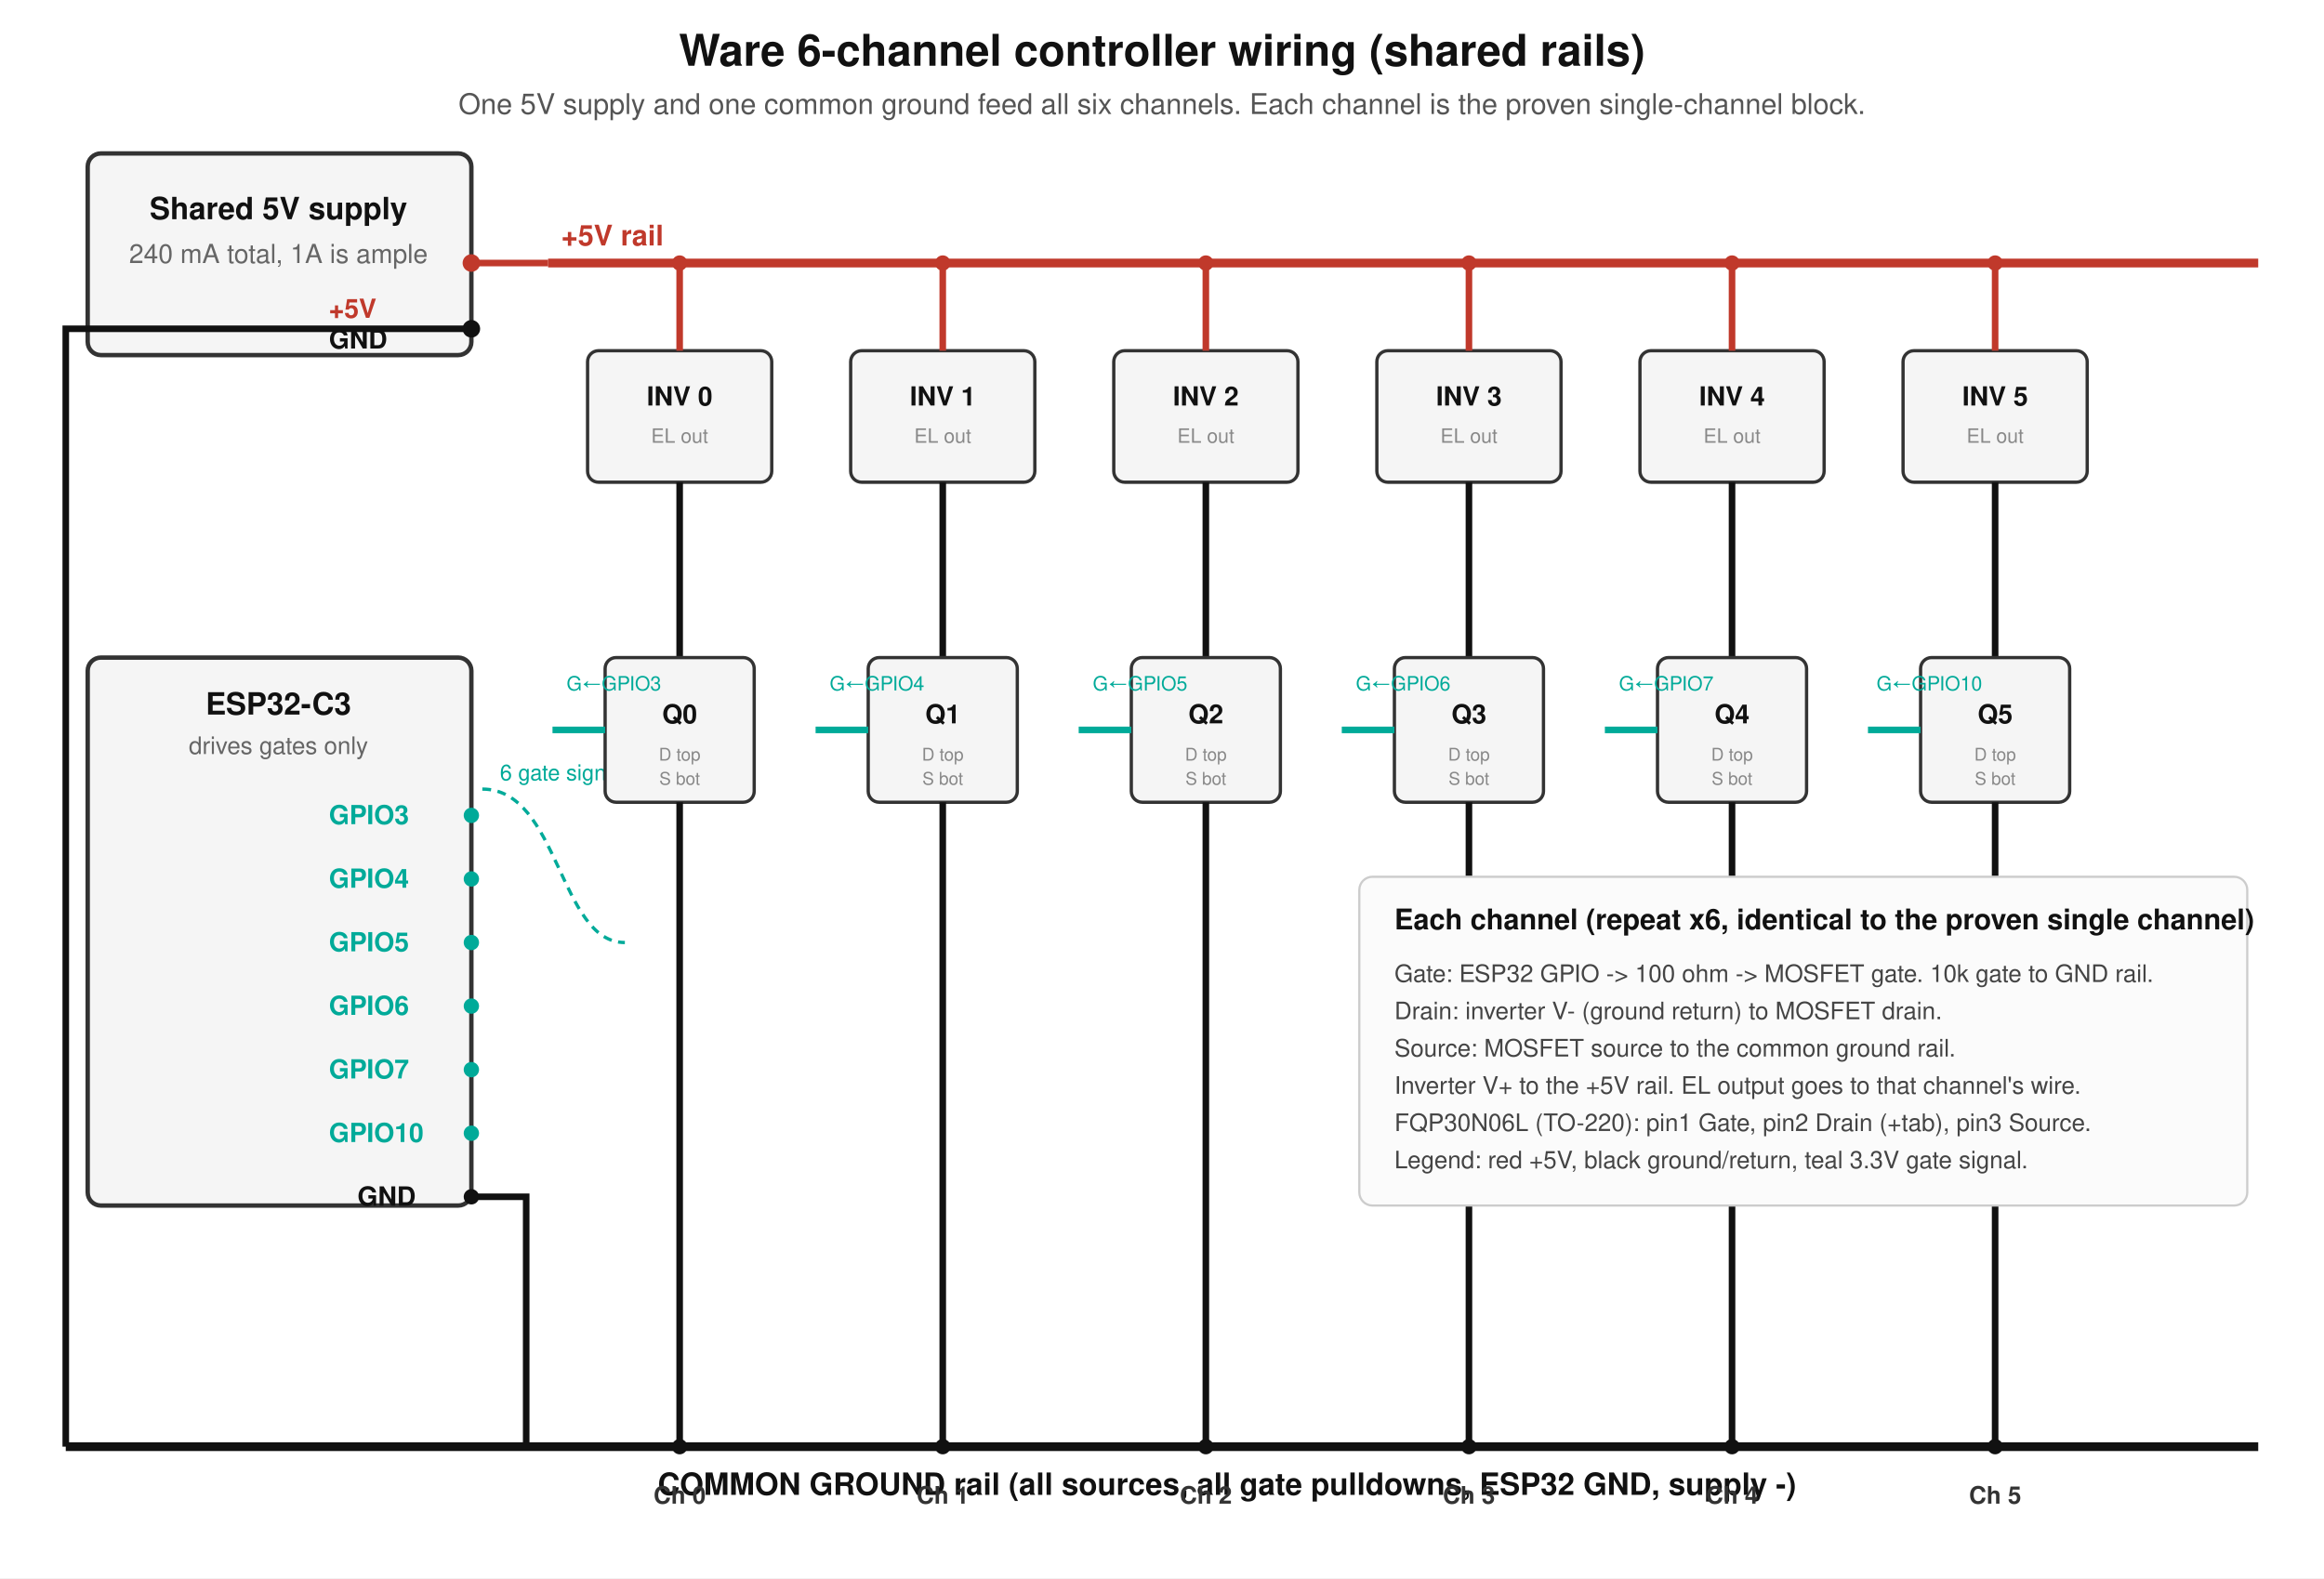
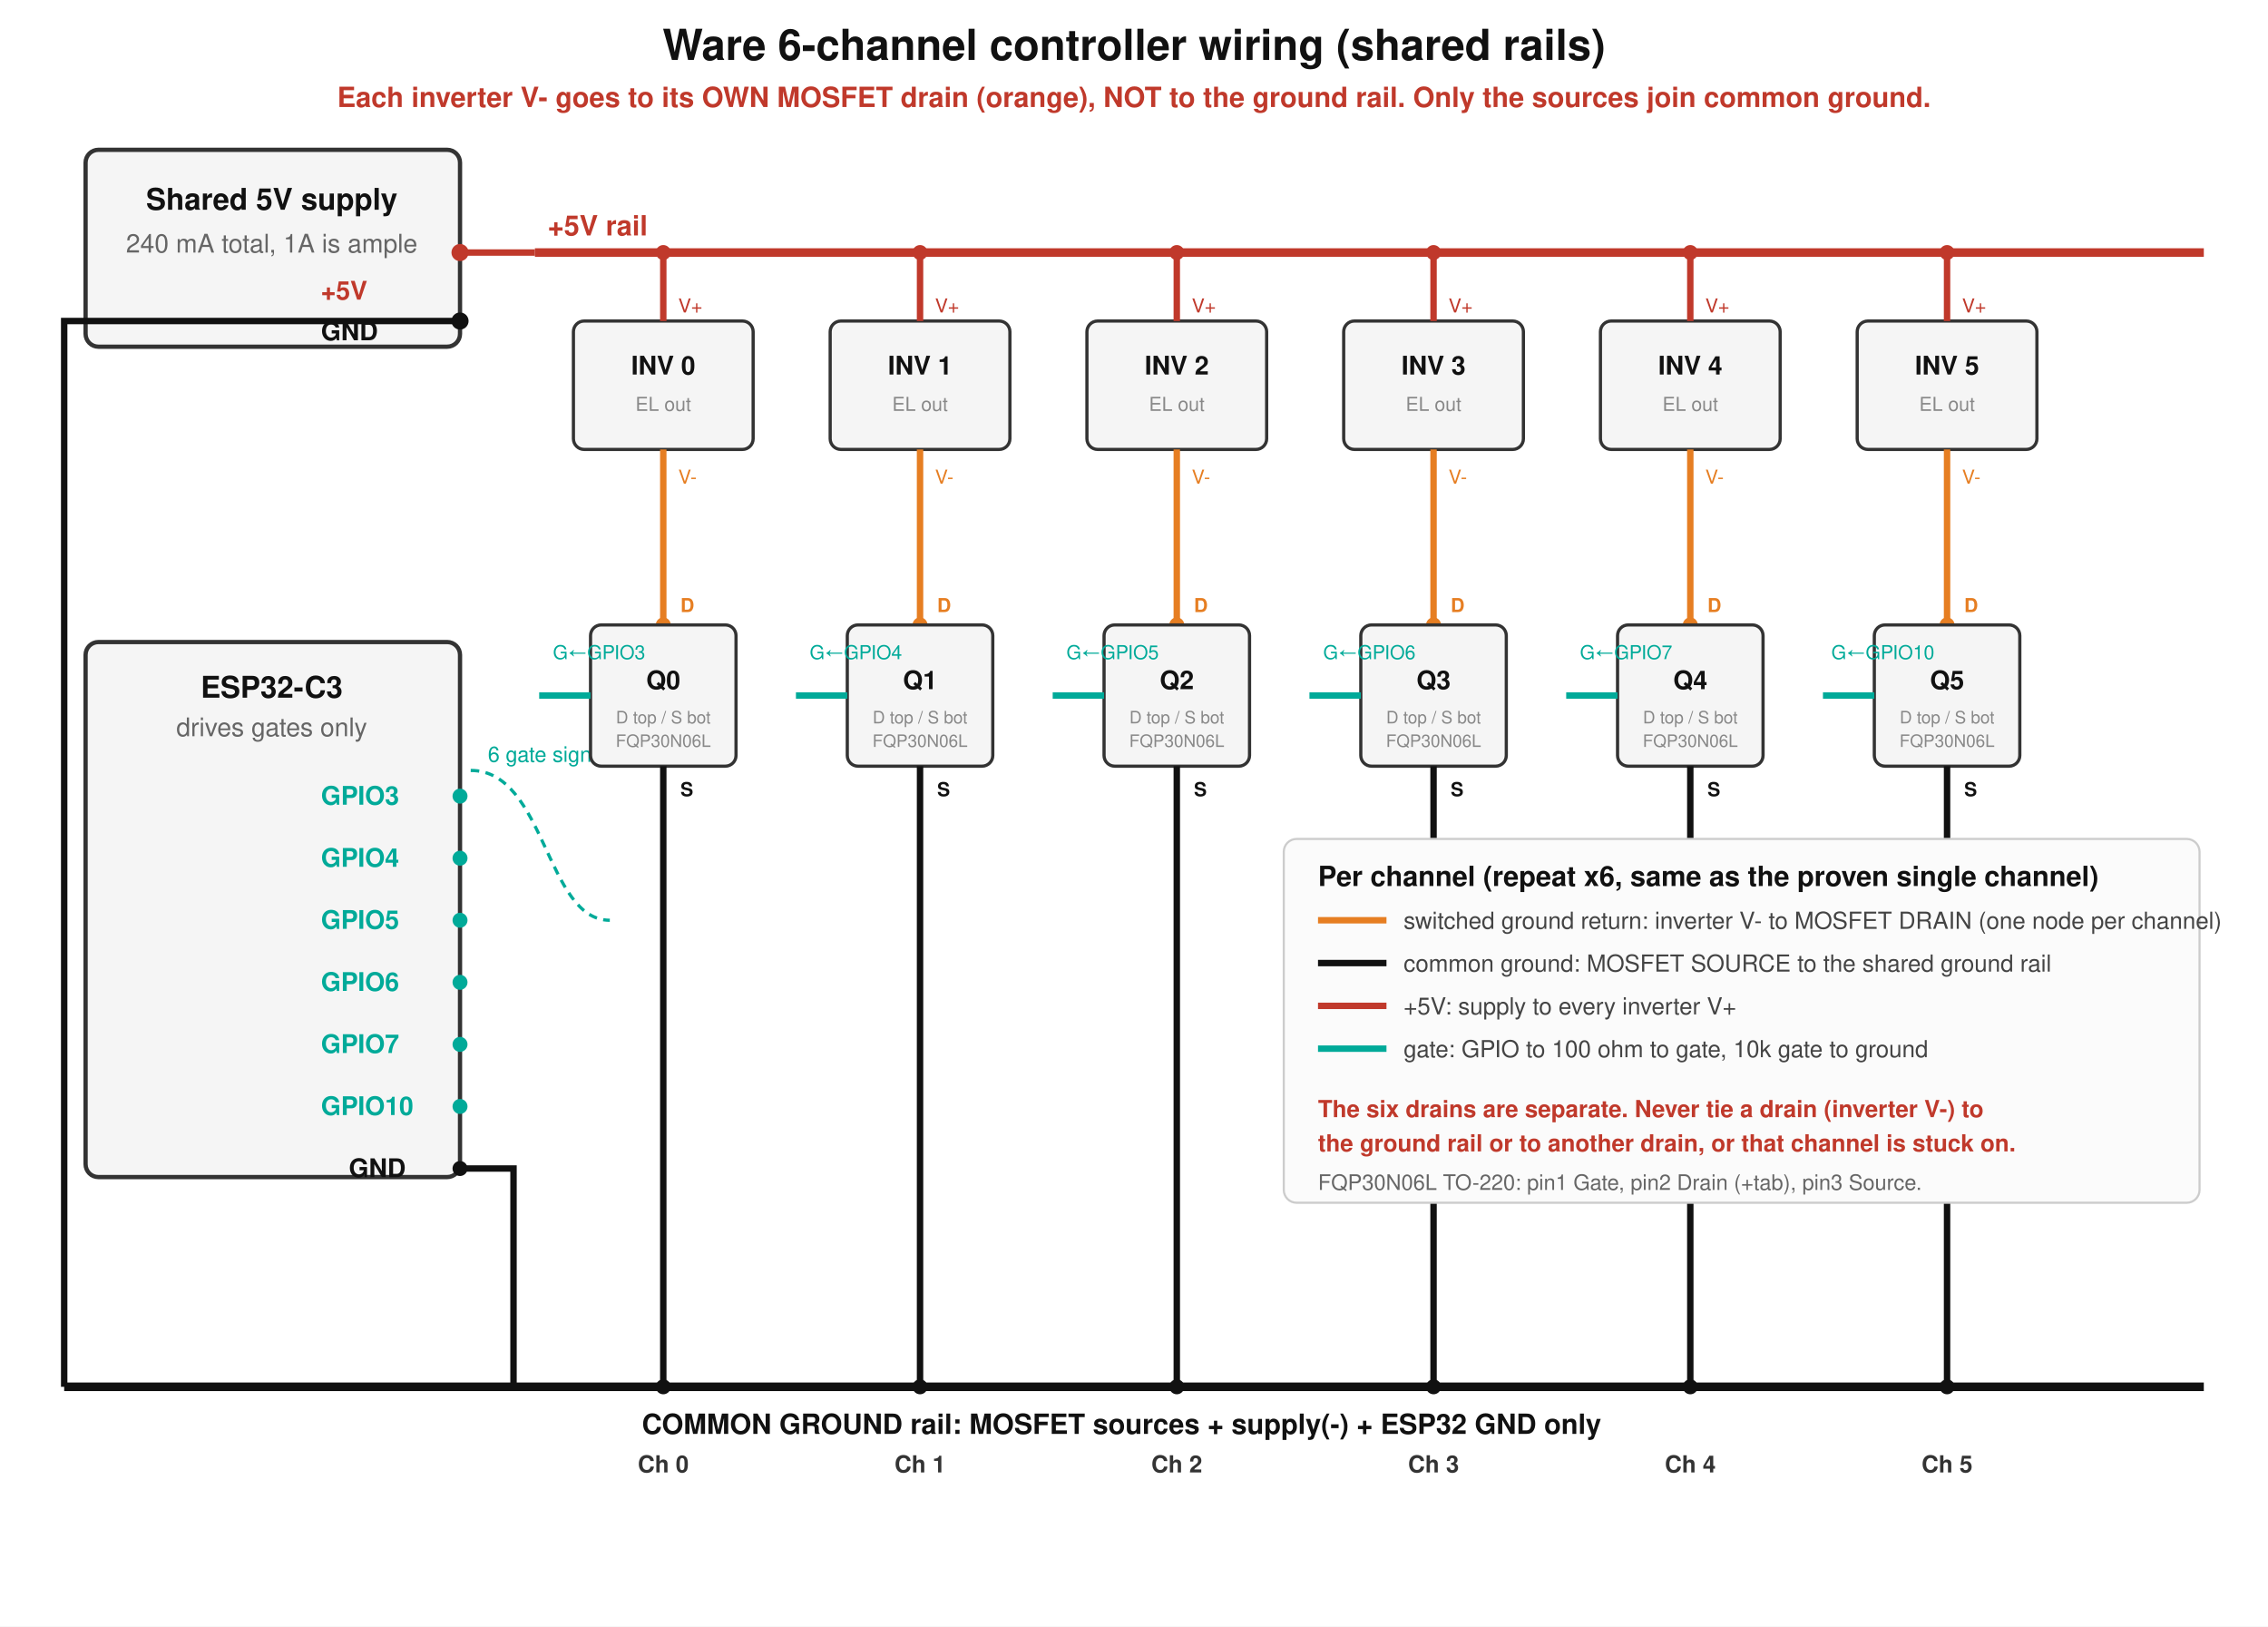
- <svg xmlns="http://www.w3.org/2000/svg" width="1060" height="720" viewBox="0 0 1060 720" font-family="Helvetica, Arial, sans-serif">
-   <rect x="0" y="0" width="1060" height="720" fill="#ffffff" />
-   <text x="530" y="30" text-anchor="middle" font-size="20" font-weight="bold" fill="#111">Ware 6-channel controller wiring (shared rails)</text>
-   <text x="530" y="52" text-anchor="middle" font-size="13" fill="#555">One 5V supply and one common ground feed all six channels. Each channel is the proven single-channel block.</text>
-   <line x1="250" y1="120" x2="1030" y2="120" stroke="#c0392b" stroke-width="4" />
-   <text x="256" y="112" font-size="13" fill="#c0392b" font-weight="bold">+5V rail</text>
-   <line x1="30" y1="660" x2="1030" y2="660" stroke="#111" stroke-width="4" />
-   <text x="300" y="682" font-size="14" fill="#111" font-weight="bold">COMMON GROUND rail (all sources, all gate pulldowns, ESP32 GND, supply -)</text>
+ <svg xmlns="http://www.w3.org/2000/svg" width="1060" height="760" viewBox="0 0 1060 760" font-family="Helvetica, Arial, sans-serif">
+   <rect x="0" y="0" width="1060" height="760" fill="#ffffff" />
+   <text x="530" y="28" text-anchor="middle" font-size="20" font-weight="bold" fill="#111">Ware 6-channel controller wiring (shared rails)</text>
+   <text x="530" y="50" text-anchor="middle" font-size="13" fill="#c0392b" font-weight="bold">Each inverter V- goes to its OWN MOSFET drain (orange), NOT to the ground rail. Only the sources join common ground.</text>
+   <line x1="250" y1="118" x2="1030" y2="118" stroke="#c0392b" stroke-width="4" />
+   <text x="256" y="110" font-size="13" fill="#c0392b" font-weight="bold">+5V rail</text>
+   <line x1="30" y1="648" x2="1030" y2="648" stroke="#111" stroke-width="4" />
+   <text x="300" y="670" font-size="13" fill="#111" font-weight="bold">COMMON GROUND rail: MOSFET sources + supply(-) + ESP32 GND only</text>
  <rect x="40" y="70" width="175" height="92" rx="6" fill="#f5f5f5" stroke="#333" stroke-width="2" />
-   <text x="127" y="100" text-anchor="middle" font-size="14" font-weight="bold" fill="#111">Shared 5V supply</text>
-   <text x="127" y="120" text-anchor="middle" font-size="12" fill="#666">240 mA total, 1A is ample</text>
-   <circle cx="215" cy="120" r="4" fill="#c0392b" />
-   <text x="150" y="145" font-size="12" fill="#c0392b" font-weight="bold">+5V</text>
+   <text x="127" y="98" text-anchor="middle" font-size="14" font-weight="bold" fill="#111">Shared 5V supply</text>
+   <text x="127" y="118" text-anchor="middle" font-size="12" fill="#666">240 mA total, 1A is ample</text>
+   <circle cx="215" cy="118" r="4" fill="#c0392b" />
+   <text x="150" y="140" font-size="12" fill="#c0392b" font-weight="bold">+5V</text>
  <circle cx="215" cy="150" r="4" fill="#111" />
  <text x="150" y="159" font-size="12" fill="#111" font-weight="bold">GND</text>
-   <polyline points="215,120 235,120 235,120 250,120" fill="none" stroke="#c0392b" stroke-width="3" />
-   <polyline points="215,150 30,150 30,660" fill="none" stroke="#111" stroke-width="3" />
+   <polyline points="215,118 235,118 235,118 250,118" fill="none" stroke="#c0392b" stroke-width="3" />
+   <polyline points="215,150 30,150 30,648" fill="none" stroke="#111" stroke-width="3" />
  <rect x="40" y="300" width="175" height="250" rx="6" fill="#f5f5f5" stroke="#333" stroke-width="2" />
  <text x="127" y="326" text-anchor="middle" font-size="14" font-weight="bold" fill="#111">ESP32-C3</text>
-   <text x="127" y="344" text-anchor="middle" font-size="11" fill="#666">drives gates only</text>
+   <text x="127" y="344" text-anchor="middle" font-size="12" fill="#666">drives gates only</text>
  <circle cx="215" cy="372" r="3.5" fill="#0a9" />
  <text x="150" y="376" font-size="12" fill="#0a9" font-weight="bold">GPIO3</text>
  <circle cx="215" cy="401" r="3.5" fill="#0a9" />
  <text x="150" y="405" font-size="12" fill="#0a9" font-weight="bold">GPIO4</text>
  <circle cx="215" cy="430" r="3.5" fill="#0a9" />
  <text x="150" y="434" font-size="12" fill="#0a9" font-weight="bold">GPIO5</text>
  <circle cx="215" cy="459" r="3.5" fill="#0a9" />
  <text x="150" y="463" font-size="12" fill="#0a9" font-weight="bold">GPIO6</text>
  <circle cx="215" cy="488" r="3.5" fill="#0a9" />
  <text x="150" y="492" font-size="12" fill="#0a9" font-weight="bold">GPIO7</text>
  <circle cx="215" cy="517" r="3.5" fill="#0a9" />
  <text x="150" y="521" font-size="12" fill="#0a9" font-weight="bold">GPIO10</text>
  <circle cx="215" cy="546" r="3.5" fill="#111" />
  <text x="163" y="550" font-size="12" fill="#111" font-weight="bold">GND</text>
-   <polyline points="215,546 240,546 240,660" fill="none" stroke="#111" stroke-width="3" />
+   <polyline points="215,546 240,546 240,648" fill="none" stroke="#111" stroke-width="3" />
  <path d="M220,360 C255,360 255,430 285,430" fill="none" stroke="#0a9" stroke-width="1.5" stroke-dasharray="4 3" />
  <text x="228" y="356" font-size="10" fill="#0a9">6 gate signals</text>
-   <rect x="268" y="160" width="84" height="60" rx="5" fill="#f5f5f5" stroke="#333" stroke-width="1.5" />
-   <text x="310" y="185" text-anchor="middle" font-size="12" font-weight="bold" fill="#111">INV 0</text>
-   <text x="310" y="202" text-anchor="middle" font-size="9" fill="#888">EL out</text>
-   <polyline points="310,160 310,120" fill="none" stroke="#c0392b" stroke-width="3" />
-   <circle cx="310" cy="120" r="3.5" fill="#c0392b" />
-   <polyline points="310,220 310,300" fill="none" stroke="#111" stroke-width="3" />
-   <rect x="276" y="300" width="68" height="66" rx="5" fill="#f5f5f5" stroke="#333" stroke-width="1.5" />
-   <text x="310" y="330" text-anchor="middle" font-size="12" font-weight="bold" fill="#111">Q0</text>
-   <text x="310" y="347" text-anchor="middle" font-size="8" fill="#888">D top</text>
-   <text x="310" y="358" text-anchor="middle" font-size="8" fill="#888">S bot</text>
-   <line x1="276" y1="333" x2="252" y2="333" stroke="#0a9" stroke-width="3" />
-   <text x="280" y="315" text-anchor="middle" font-size="9" fill="#0a9">G←GPIO3</text>
-   <polyline points="310,366 310,660" fill="none" stroke="#111" stroke-width="3" />
-   <circle cx="310" cy="660" r="3.5" fill="#111" />
-   <text x="310" y="686" text-anchor="middle" font-size="11" font-weight="bold" fill="#333">Ch 0</text>
-   <rect x="388" y="160" width="84" height="60" rx="5" fill="#f5f5f5" stroke="#333" stroke-width="1.5" />
-   <text x="430" y="185" text-anchor="middle" font-size="12" font-weight="bold" fill="#111">INV 1</text>
-   <text x="430" y="202" text-anchor="middle" font-size="9" fill="#888">EL out</text>
-   <polyline points="430,160 430,120" fill="none" stroke="#c0392b" stroke-width="3" />
-   <circle cx="430" cy="120" r="3.5" fill="#c0392b" />
-   <polyline points="430,220 430,300" fill="none" stroke="#111" stroke-width="3" />
-   <rect x="396" y="300" width="68" height="66" rx="5" fill="#f5f5f5" stroke="#333" stroke-width="1.5" />
-   <text x="430" y="330" text-anchor="middle" font-size="12" font-weight="bold" fill="#111">Q1</text>
-   <text x="430" y="347" text-anchor="middle" font-size="8" fill="#888">D top</text>
-   <text x="430" y="358" text-anchor="middle" font-size="8" fill="#888">S bot</text>
-   <line x1="396" y1="333" x2="372" y2="333" stroke="#0a9" stroke-width="3" />
-   <text x="400" y="315" text-anchor="middle" font-size="9" fill="#0a9">G←GPIO4</text>
-   <polyline points="430,366 430,660" fill="none" stroke="#111" stroke-width="3" />
-   <circle cx="430" cy="660" r="3.5" fill="#111" />
-   <text x="430" y="686" text-anchor="middle" font-size="11" font-weight="bold" fill="#333">Ch 1</text>
-   <rect x="508" y="160" width="84" height="60" rx="5" fill="#f5f5f5" stroke="#333" stroke-width="1.5" />
-   <text x="550" y="185" text-anchor="middle" font-size="12" font-weight="bold" fill="#111">INV 2</text>
-   <text x="550" y="202" text-anchor="middle" font-size="9" fill="#888">EL out</text>
-   <polyline points="550,160 550,120" fill="none" stroke="#c0392b" stroke-width="3" />
-   <circle cx="550" cy="120" r="3.5" fill="#c0392b" />
-   <polyline points="550,220 550,300" fill="none" stroke="#111" stroke-width="3" />
-   <rect x="516" y="300" width="68" height="66" rx="5" fill="#f5f5f5" stroke="#333" stroke-width="1.5" />
-   <text x="550" y="330" text-anchor="middle" font-size="12" font-weight="bold" fill="#111">Q2</text>
-   <text x="550" y="347" text-anchor="middle" font-size="8" fill="#888">D top</text>
-   <text x="550" y="358" text-anchor="middle" font-size="8" fill="#888">S bot</text>
-   <line x1="516" y1="333" x2="492" y2="333" stroke="#0a9" stroke-width="3" />
-   <text x="520" y="315" text-anchor="middle" font-size="9" fill="#0a9">G←GPIO5</text>
-   <polyline points="550,366 550,660" fill="none" stroke="#111" stroke-width="3" />
-   <circle cx="550" cy="660" r="3.5" fill="#111" />
-   <text x="550" y="686" text-anchor="middle" font-size="11" font-weight="bold" fill="#333">Ch 2</text>
-   <rect x="628" y="160" width="84" height="60" rx="5" fill="#f5f5f5" stroke="#333" stroke-width="1.5" />
-   <text x="670" y="185" text-anchor="middle" font-size="12" font-weight="bold" fill="#111">INV 3</text>
-   <text x="670" y="202" text-anchor="middle" font-size="9" fill="#888">EL out</text>
-   <polyline points="670,160 670,120" fill="none" stroke="#c0392b" stroke-width="3" />
-   <circle cx="670" cy="120" r="3.5" fill="#c0392b" />
-   <polyline points="670,220 670,300" fill="none" stroke="#111" stroke-width="3" />
-   <rect x="636" y="300" width="68" height="66" rx="5" fill="#f5f5f5" stroke="#333" stroke-width="1.5" />
-   <text x="670" y="330" text-anchor="middle" font-size="12" font-weight="bold" fill="#111">Q3</text>
-   <text x="670" y="347" text-anchor="middle" font-size="8" fill="#888">D top</text>
-   <text x="670" y="358" text-anchor="middle" font-size="8" fill="#888">S bot</text>
-   <line x1="636" y1="333" x2="612" y2="333" stroke="#0a9" stroke-width="3" />
-   <text x="640" y="315" text-anchor="middle" font-size="9" fill="#0a9">G←GPIO6</text>
-   <polyline points="670,366 670,660" fill="none" stroke="#111" stroke-width="3" />
-   <circle cx="670" cy="660" r="3.5" fill="#111" />
-   <text x="670" y="686" text-anchor="middle" font-size="11" font-weight="bold" fill="#333">Ch 3</text>
-   <rect x="748" y="160" width="84" height="60" rx="5" fill="#f5f5f5" stroke="#333" stroke-width="1.5" />
-   <text x="790" y="185" text-anchor="middle" font-size="12" font-weight="bold" fill="#111">INV 4</text>
-   <text x="790" y="202" text-anchor="middle" font-size="9" fill="#888">EL out</text>
-   <polyline points="790,160 790,120" fill="none" stroke="#c0392b" stroke-width="3" />
-   <circle cx="790" cy="120" r="3.5" fill="#c0392b" />
-   <polyline points="790,220 790,300" fill="none" stroke="#111" stroke-width="3" />
-   <rect x="756" y="300" width="68" height="66" rx="5" fill="#f5f5f5" stroke="#333" stroke-width="1.5" />
-   <text x="790" y="330" text-anchor="middle" font-size="12" font-weight="bold" fill="#111">Q4</text>
-   <text x="790" y="347" text-anchor="middle" font-size="8" fill="#888">D top</text>
-   <text x="790" y="358" text-anchor="middle" font-size="8" fill="#888">S bot</text>
-   <line x1="756" y1="333" x2="732" y2="333" stroke="#0a9" stroke-width="3" />
-   <text x="760" y="315" text-anchor="middle" font-size="9" fill="#0a9">G←GPIO7</text>
-   <polyline points="790,366 790,660" fill="none" stroke="#111" stroke-width="3" />
-   <circle cx="790" cy="660" r="3.5" fill="#111" />
-   <text x="790" y="686" text-anchor="middle" font-size="11" font-weight="bold" fill="#333">Ch 4</text>
-   <rect x="868" y="160" width="84" height="60" rx="5" fill="#f5f5f5" stroke="#333" stroke-width="1.5" />
-   <text x="910" y="185" text-anchor="middle" font-size="12" font-weight="bold" fill="#111">INV 5</text>
-   <text x="910" y="202" text-anchor="middle" font-size="9" fill="#888">EL out</text>
-   <polyline points="910,160 910,120" fill="none" stroke="#c0392b" stroke-width="3" />
-   <circle cx="910" cy="120" r="3.5" fill="#c0392b" />
-   <polyline points="910,220 910,300" fill="none" stroke="#111" stroke-width="3" />
-   <rect x="876" y="300" width="68" height="66" rx="5" fill="#f5f5f5" stroke="#333" stroke-width="1.5" />
-   <text x="910" y="330" text-anchor="middle" font-size="12" font-weight="bold" fill="#111">Q5</text>
-   <text x="910" y="347" text-anchor="middle" font-size="8" fill="#888">D top</text>
-   <text x="910" y="358" text-anchor="middle" font-size="8" fill="#888">S bot</text>
-   <line x1="876" y1="333" x2="852" y2="333" stroke="#0a9" stroke-width="3" />
-   <text x="880" y="315" text-anchor="middle" font-size="9" fill="#0a9">G←GPIO10</text>
-   <polyline points="910,366 910,660" fill="none" stroke="#111" stroke-width="3" />
-   <circle cx="910" cy="660" r="3.5" fill="#111" />
-   <text x="910" y="686" text-anchor="middle" font-size="11" font-weight="bold" fill="#333">Ch 5</text>
-   <rect x="620" y="400" width="405" height="150" rx="6" fill="#fbfbfb" stroke="#ccc" stroke-width="1" />
-   <text x="636" y="424" font-size="13" font-weight="bold" fill="#111">Each channel (repeat x6, identical to the proven single channel)</text>
-   <text x="636" y="448" font-size="11" fill="#444">Gate: ESP32 GPIO -&gt; 100 ohm -&gt; MOSFET gate. 10k gate to GND rail.</text>
-   <text x="636" y="465" font-size="11" fill="#444">Drain: inverter V- (ground return) to MOSFET drain.</text>
-   <text x="636" y="482" font-size="11" fill="#444">Source: MOSFET source to the common ground rail.</text>
-   <text x="636" y="499" font-size="11" fill="#444">Inverter V+ to the +5V rail. EL output goes to that channel's wire.</text>
-   <text x="636" y="516" font-size="11" fill="#444">FQP30N06L (TO-220): pin1 Gate, pin2 Drain (+tab), pin3 Source.</text>
-   <text x="636" y="533" font-size="11" fill="#444">Legend: red +5V, black ground/return, teal 3.3V gate signal.</text>
+   <rect x="268" y="150" width="84" height="60" rx="5" fill="#f5f5f5" stroke="#333" stroke-width="1.5" />
+   <text x="310" y="175" text-anchor="middle" font-size="12" font-weight="bold" fill="#111">INV 0</text>
+   <text x="310" y="192" text-anchor="middle" font-size="9" fill="#888">EL out</text>
+   <polyline points="310,150 310,118" fill="none" stroke="#c0392b" stroke-width="3" />
+   <circle cx="310" cy="118" r="3.5" fill="#c0392b" />
+   <text x="317" y="146" font-size="9" fill="#c0392b">V+</text>
+   <polyline points="310,210 310,292" fill="none" stroke="#e67e22" stroke-width="3" />
+   <text x="317" y="226" font-size="9" fill="#e67e22">V-</text>
+   <circle cx="310" cy="292" r="3.5" fill="#e67e22" />
+   <text x="318" y="286" font-size="9" fill="#e67e22" font-weight="bold">D</text>
+   <rect x="276" y="292" width="68" height="66" rx="5" fill="#f5f5f5" stroke="#333" stroke-width="1.5" />
+   <text x="310" y="322" text-anchor="middle" font-size="12" font-weight="bold" fill="#111">Q0</text>
+   <text x="310" y="338" text-anchor="middle" font-size="8" fill="#888">D top / S bot</text>
+   <text x="310" y="349" text-anchor="middle" font-size="8" fill="#888">FQP30N06L</text>
+   <line x1="276" y1="325" x2="252" y2="325" stroke="#0a9" stroke-width="3" />
+   <text x="280" y="308" text-anchor="middle" font-size="9" fill="#0a9">G←GPIO3</text>
+   <text x="318" y="372" font-size="9" fill="#111" font-weight="bold">S</text>
+   <polyline points="310,358 310,648" fill="none" stroke="#111" stroke-width="3" />
+   <circle cx="310" cy="648" r="3.5" fill="#111" />
+   <text x="310" y="688" text-anchor="middle" font-size="11" font-weight="bold" fill="#333">Ch 0</text>
+   <rect x="388" y="150" width="84" height="60" rx="5" fill="#f5f5f5" stroke="#333" stroke-width="1.5" />
+   <text x="430" y="175" text-anchor="middle" font-size="12" font-weight="bold" fill="#111">INV 1</text>
+   <text x="430" y="192" text-anchor="middle" font-size="9" fill="#888">EL out</text>
+   <polyline points="430,150 430,118" fill="none" stroke="#c0392b" stroke-width="3" />
+   <circle cx="430" cy="118" r="3.5" fill="#c0392b" />
+   <text x="437" y="146" font-size="9" fill="#c0392b">V+</text>
+   <polyline points="430,210 430,292" fill="none" stroke="#e67e22" stroke-width="3" />
+   <text x="437" y="226" font-size="9" fill="#e67e22">V-</text>
+   <circle cx="430" cy="292" r="3.5" fill="#e67e22" />
+   <text x="438" y="286" font-size="9" fill="#e67e22" font-weight="bold">D</text>
+   <rect x="396" y="292" width="68" height="66" rx="5" fill="#f5f5f5" stroke="#333" stroke-width="1.5" />
+   <text x="430" y="322" text-anchor="middle" font-size="12" font-weight="bold" fill="#111">Q1</text>
+   <text x="430" y="338" text-anchor="middle" font-size="8" fill="#888">D top / S bot</text>
+   <text x="430" y="349" text-anchor="middle" font-size="8" fill="#888">FQP30N06L</text>
+   <line x1="396" y1="325" x2="372" y2="325" stroke="#0a9" stroke-width="3" />
+   <text x="400" y="308" text-anchor="middle" font-size="9" fill="#0a9">G←GPIO4</text>
+   <text x="438" y="372" font-size="9" fill="#111" font-weight="bold">S</text>
+   <polyline points="430,358 430,648" fill="none" stroke="#111" stroke-width="3" />
+   <circle cx="430" cy="648" r="3.5" fill="#111" />
+   <text x="430" y="688" text-anchor="middle" font-size="11" font-weight="bold" fill="#333">Ch 1</text>
+   <rect x="508" y="150" width="84" height="60" rx="5" fill="#f5f5f5" stroke="#333" stroke-width="1.5" />
+   <text x="550" y="175" text-anchor="middle" font-size="12" font-weight="bold" fill="#111">INV 2</text>
+   <text x="550" y="192" text-anchor="middle" font-size="9" fill="#888">EL out</text>
+   <polyline points="550,150 550,118" fill="none" stroke="#c0392b" stroke-width="3" />
+   <circle cx="550" cy="118" r="3.5" fill="#c0392b" />
+   <text x="557" y="146" font-size="9" fill="#c0392b">V+</text>
+   <polyline points="550,210 550,292" fill="none" stroke="#e67e22" stroke-width="3" />
+   <text x="557" y="226" font-size="9" fill="#e67e22">V-</text>
+   <circle cx="550" cy="292" r="3.5" fill="#e67e22" />
+   <text x="558" y="286" font-size="9" fill="#e67e22" font-weight="bold">D</text>
+   <rect x="516" y="292" width="68" height="66" rx="5" fill="#f5f5f5" stroke="#333" stroke-width="1.5" />
+   <text x="550" y="322" text-anchor="middle" font-size="12" font-weight="bold" fill="#111">Q2</text>
+   <text x="550" y="338" text-anchor="middle" font-size="8" fill="#888">D top / S bot</text>
+   <text x="550" y="349" text-anchor="middle" font-size="8" fill="#888">FQP30N06L</text>
+   <line x1="516" y1="325" x2="492" y2="325" stroke="#0a9" stroke-width="3" />
+   <text x="520" y="308" text-anchor="middle" font-size="9" fill="#0a9">G←GPIO5</text>
+   <text x="558" y="372" font-size="9" fill="#111" font-weight="bold">S</text>
+   <polyline points="550,358 550,648" fill="none" stroke="#111" stroke-width="3" />
+   <circle cx="550" cy="648" r="3.5" fill="#111" />
+   <text x="550" y="688" text-anchor="middle" font-size="11" font-weight="bold" fill="#333">Ch 2</text>
+   <rect x="628" y="150" width="84" height="60" rx="5" fill="#f5f5f5" stroke="#333" stroke-width="1.5" />
+   <text x="670" y="175" text-anchor="middle" font-size="12" font-weight="bold" fill="#111">INV 3</text>
+   <text x="670" y="192" text-anchor="middle" font-size="9" fill="#888">EL out</text>
+   <polyline points="670,150 670,118" fill="none" stroke="#c0392b" stroke-width="3" />
+   <circle cx="670" cy="118" r="3.5" fill="#c0392b" />
+   <text x="677" y="146" font-size="9" fill="#c0392b">V+</text>
+   <polyline points="670,210 670,292" fill="none" stroke="#e67e22" stroke-width="3" />
+   <text x="677" y="226" font-size="9" fill="#e67e22">V-</text>
+   <circle cx="670" cy="292" r="3.5" fill="#e67e22" />
+   <text x="678" y="286" font-size="9" fill="#e67e22" font-weight="bold">D</text>
+   <rect x="636" y="292" width="68" height="66" rx="5" fill="#f5f5f5" stroke="#333" stroke-width="1.5" />
+   <text x="670" y="322" text-anchor="middle" font-size="12" font-weight="bold" fill="#111">Q3</text>
+   <text x="670" y="338" text-anchor="middle" font-size="8" fill="#888">D top / S bot</text>
+   <text x="670" y="349" text-anchor="middle" font-size="8" fill="#888">FQP30N06L</text>
+   <line x1="636" y1="325" x2="612" y2="325" stroke="#0a9" stroke-width="3" />
+   <text x="640" y="308" text-anchor="middle" font-size="9" fill="#0a9">G←GPIO6</text>
+   <text x="678" y="372" font-size="9" fill="#111" font-weight="bold">S</text>
+   <polyline points="670,358 670,648" fill="none" stroke="#111" stroke-width="3" />
+   <circle cx="670" cy="648" r="3.5" fill="#111" />
+   <text x="670" y="688" text-anchor="middle" font-size="11" font-weight="bold" fill="#333">Ch 3</text>
+   <rect x="748" y="150" width="84" height="60" rx="5" fill="#f5f5f5" stroke="#333" stroke-width="1.5" />
+   <text x="790" y="175" text-anchor="middle" font-size="12" font-weight="bold" fill="#111">INV 4</text>
+   <text x="790" y="192" text-anchor="middle" font-size="9" fill="#888">EL out</text>
+   <polyline points="790,150 790,118" fill="none" stroke="#c0392b" stroke-width="3" />
+   <circle cx="790" cy="118" r="3.5" fill="#c0392b" />
+   <text x="797" y="146" font-size="9" fill="#c0392b">V+</text>
+   <polyline points="790,210 790,292" fill="none" stroke="#e67e22" stroke-width="3" />
+   <text x="797" y="226" font-size="9" fill="#e67e22">V-</text>
+   <circle cx="790" cy="292" r="3.5" fill="#e67e22" />
+   <text x="798" y="286" font-size="9" fill="#e67e22" font-weight="bold">D</text>
+   <rect x="756" y="292" width="68" height="66" rx="5" fill="#f5f5f5" stroke="#333" stroke-width="1.5" />
+   <text x="790" y="322" text-anchor="middle" font-size="12" font-weight="bold" fill="#111">Q4</text>
+   <text x="790" y="338" text-anchor="middle" font-size="8" fill="#888">D top / S bot</text>
+   <text x="790" y="349" text-anchor="middle" font-size="8" fill="#888">FQP30N06L</text>
+   <line x1="756" y1="325" x2="732" y2="325" stroke="#0a9" stroke-width="3" />
+   <text x="760" y="308" text-anchor="middle" font-size="9" fill="#0a9">G←GPIO7</text>
+   <text x="798" y="372" font-size="9" fill="#111" font-weight="bold">S</text>
+   <polyline points="790,358 790,648" fill="none" stroke="#111" stroke-width="3" />
+   <circle cx="790" cy="648" r="3.5" fill="#111" />
+   <text x="790" y="688" text-anchor="middle" font-size="11" font-weight="bold" fill="#333">Ch 4</text>
+   <rect x="868" y="150" width="84" height="60" rx="5" fill="#f5f5f5" stroke="#333" stroke-width="1.5" />
+   <text x="910" y="175" text-anchor="middle" font-size="12" font-weight="bold" fill="#111">INV 5</text>
+   <text x="910" y="192" text-anchor="middle" font-size="9" fill="#888">EL out</text>
+   <polyline points="910,150 910,118" fill="none" stroke="#c0392b" stroke-width="3" />
+   <circle cx="910" cy="118" r="3.5" fill="#c0392b" />
+   <text x="917" y="146" font-size="9" fill="#c0392b">V+</text>
+   <polyline points="910,210 910,292" fill="none" stroke="#e67e22" stroke-width="3" />
+   <text x="917" y="226" font-size="9" fill="#e67e22">V-</text>
+   <circle cx="910" cy="292" r="3.5" fill="#e67e22" />
+   <text x="918" y="286" font-size="9" fill="#e67e22" font-weight="bold">D</text>
+   <rect x="876" y="292" width="68" height="66" rx="5" fill="#f5f5f5" stroke="#333" stroke-width="1.5" />
+   <text x="910" y="322" text-anchor="middle" font-size="12" font-weight="bold" fill="#111">Q5</text>
+   <text x="910" y="338" text-anchor="middle" font-size="8" fill="#888">D top / S bot</text>
+   <text x="910" y="349" text-anchor="middle" font-size="8" fill="#888">FQP30N06L</text>
+   <line x1="876" y1="325" x2="852" y2="325" stroke="#0a9" stroke-width="3" />
+   <text x="880" y="308" text-anchor="middle" font-size="9" fill="#0a9">G←GPIO10</text>
+   <text x="918" y="372" font-size="9" fill="#111" font-weight="bold">S</text>
+   <polyline points="910,358 910,648" fill="none" stroke="#111" stroke-width="3" />
+   <circle cx="910" cy="648" r="3.5" fill="#111" />
+   <text x="910" y="688" text-anchor="middle" font-size="11" font-weight="bold" fill="#333">Ch 5</text>
+   <rect x="600" y="392" width="428" height="170" rx="6" fill="#fbfbfb" stroke="#ccc" stroke-width="1" />
+   <text x="616" y="414" font-size="13" font-weight="bold" fill="#111">Per channel (repeat x6, same as the proven single channel)</text>
+   <line x1="616" y1="430" x2="648" y2="430" stroke="#e67e22" stroke-width="3" />
+   <text x="656" y="434" font-size="11" fill="#444">switched ground return: inverter V- to MOSFET DRAIN (one node per channel)</text>
+   <line x1="616" y1="450" x2="648" y2="450" stroke="#111" stroke-width="3" />
+   <text x="656" y="454" font-size="11" fill="#444">common ground: MOSFET SOURCE to the shared ground rail</text>
+   <line x1="616" y1="470" x2="648" y2="470" stroke="#c0392b" stroke-width="3" />
+   <text x="656" y="474" font-size="11" fill="#444">+5V: supply to every inverter V+</text>
+   <line x1="616" y1="490" x2="648" y2="490" stroke="#0a9" stroke-width="3" />
+   <text x="656" y="494" font-size="11" fill="#444">gate: GPIO to 100 ohm to gate, 10k gate to ground</text>
+   <text x="616" y="522" font-size="11" fill="#c0392b" font-weight="bold">The six drains are separate. Never tie a drain (inverter V-) to</text>
+   <text x="616" y="538" font-size="11" fill="#c0392b" font-weight="bold">the ground rail or to another drain, or that channel is stuck on.</text>
+   <text x="616" y="556" font-size="10" fill="#666">FQP30N06L TO-220: pin1 Gate, pin2 Drain (+tab), pin3 Source.</text>
</svg>
